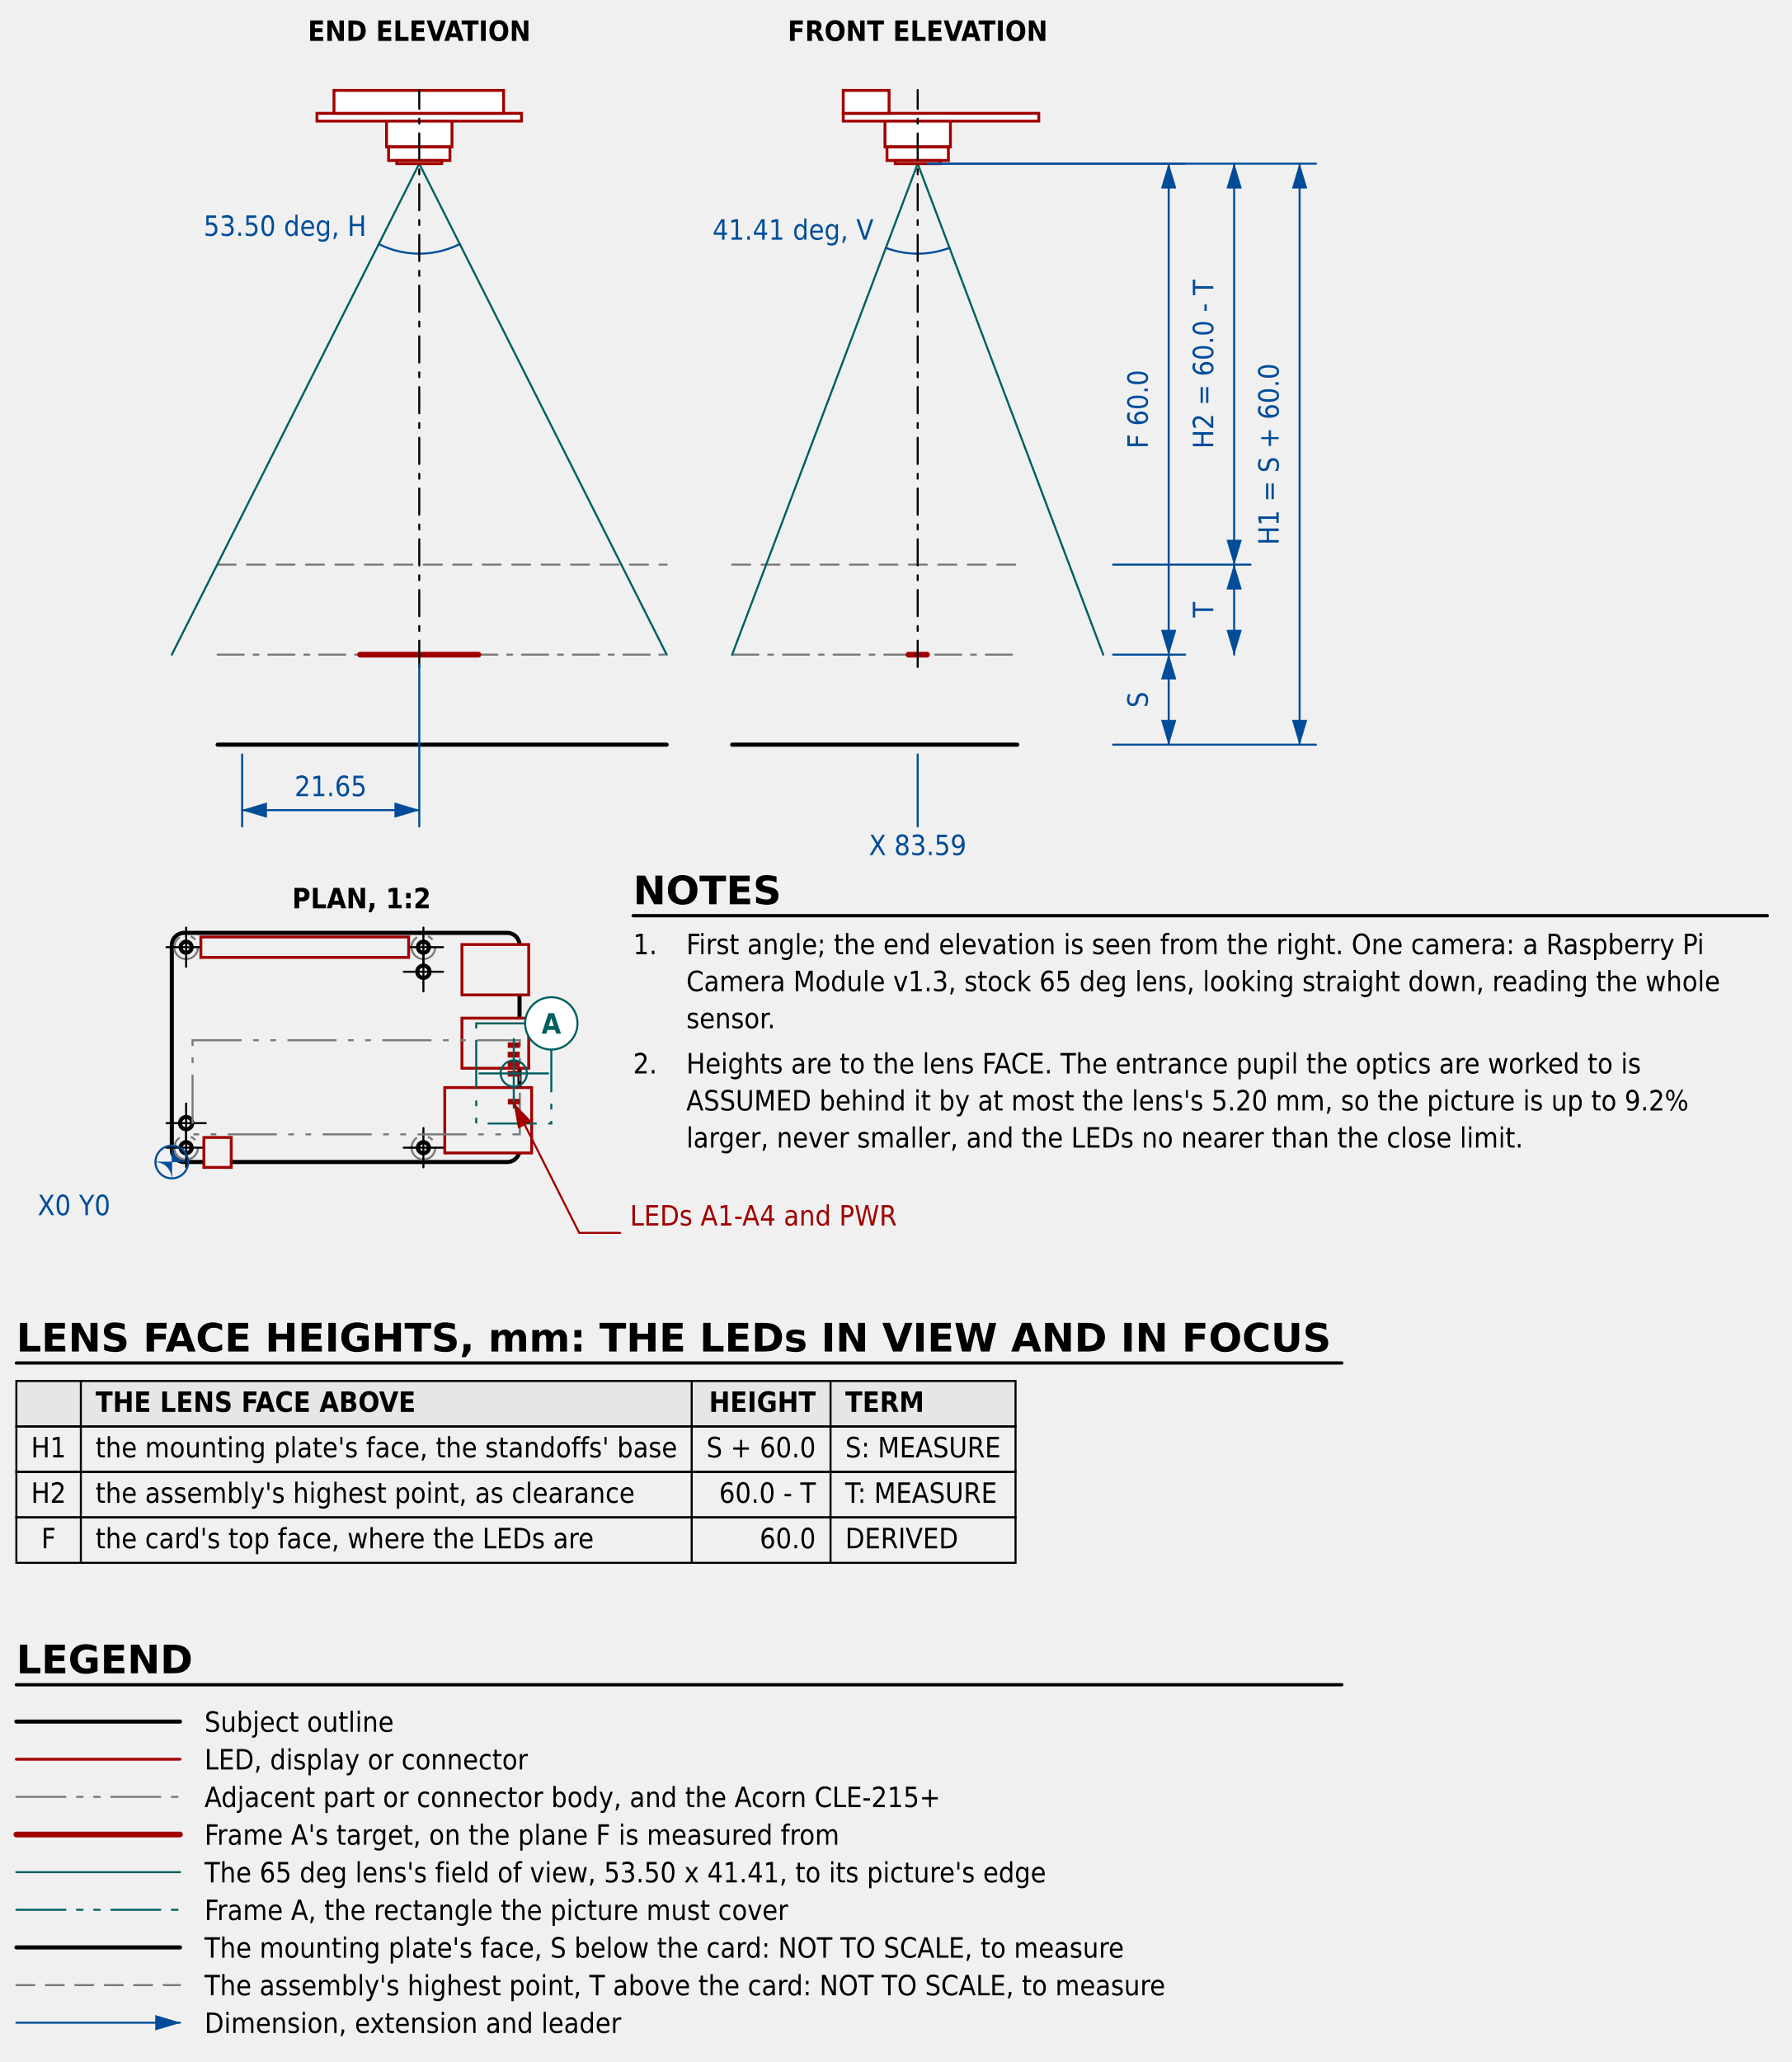
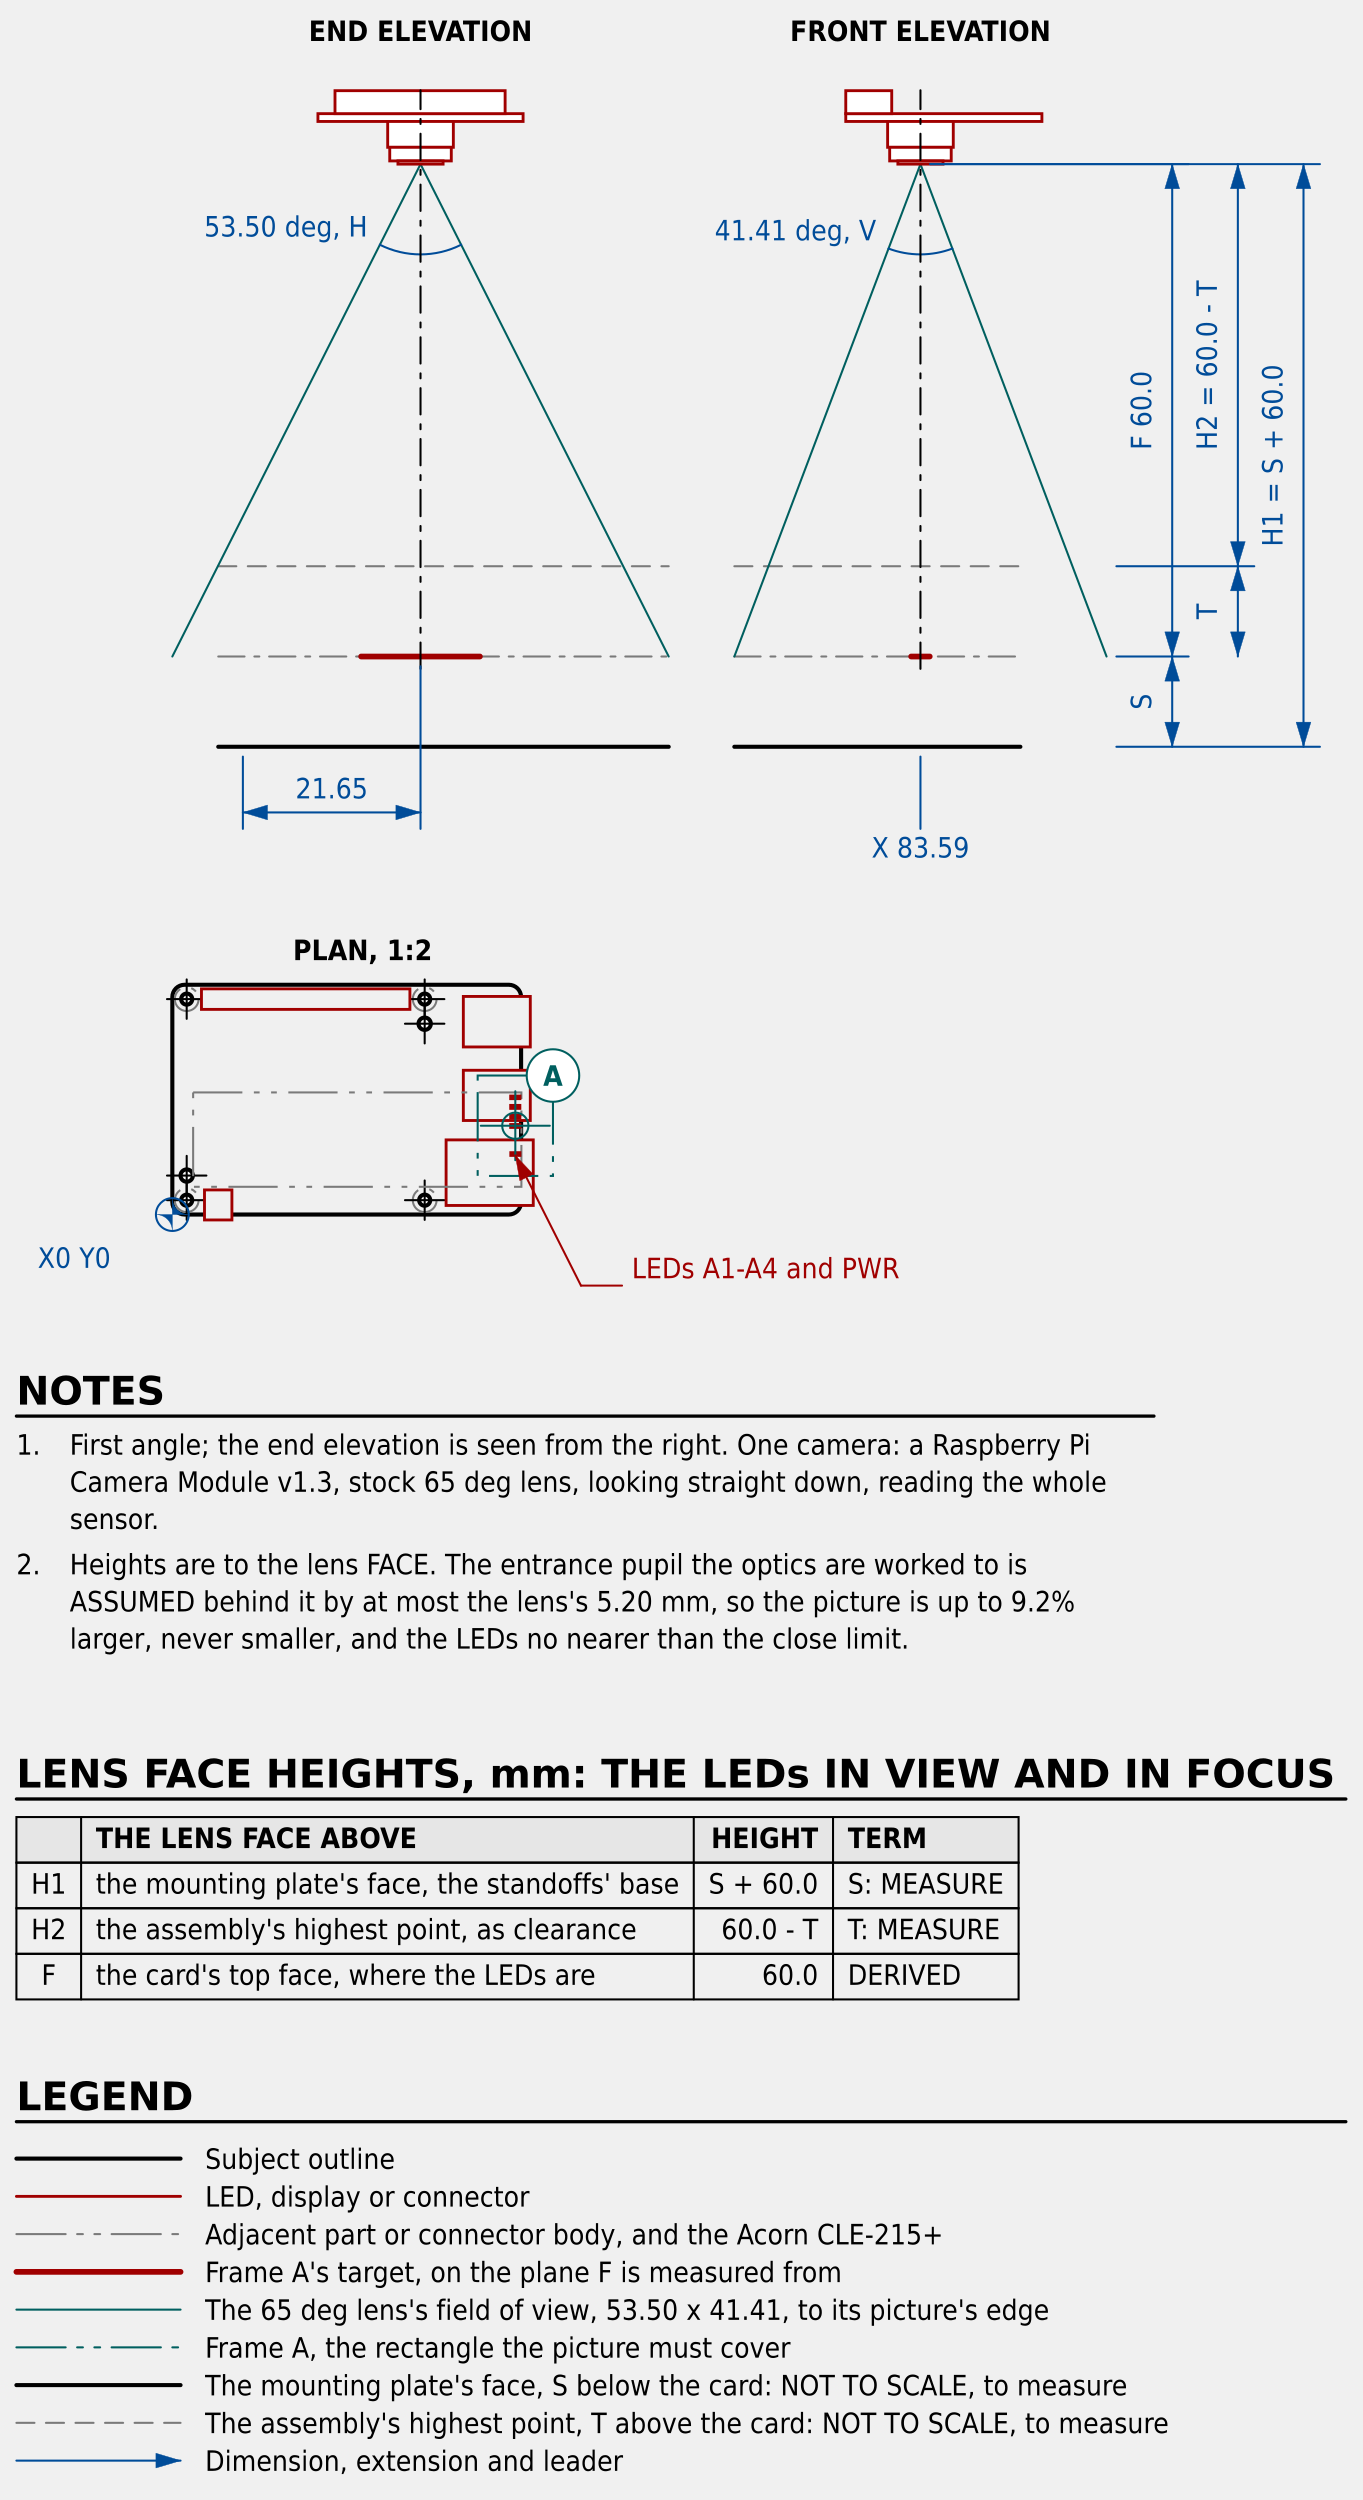
- <svg xmlns="http://www.w3.org/2000/svg" version="1.1" width="219mm" height="251.982mm" viewBox="0 0 219 251.982">
+ <svg xmlns="http://www.w3.org/2000/svg" version="1.1" width="166mm" height="304.642mm" viewBox="0 0 166 304.642">
  <g transform="translate(-19 -11)">
    <line x1="108.485" y1="91" x2="143.339" y2="91" stroke="#7a7a7a" stroke-width="0.25" stroke-linecap="round" stroke-dasharray="3.2,1.2,0.6,1.2" />
    <line x1="130.033" y1="91" x2="132.293" y2="91" stroke="#a00000" stroke-width="0.7" stroke-linecap="round" />
    <line x1="108.485" y1="102" x2="143.339" y2="102" stroke="#000000" stroke-width="0.5" stroke-linecap="round" />
    <line x1="108.485" y1="80" x2="143.339" y2="80" stroke="#7a7a7a" stroke-width="0.25" stroke-linecap="round" stroke-dasharray="2.2,1.4" />
    <line x1="131.163" y1="31" x2="108.485" y2="91" stroke="#005f5f" stroke-width="0.25" stroke-linecap="round" />
    <line x1="131.163" y1="31" x2="153.841" y2="91" stroke="#005f5f" stroke-width="0.25" stroke-linecap="round" />
    <rect x="122.063" y="24.85" width="23.9" height="0.95" fill="#ffffff" stroke="#a00000" stroke-width="0.35" />
    <rect x="127.163" y="25.8" width="8" height="3.15" fill="#ffffff" stroke="#a00000" stroke-width="0.35" />
    <rect x="127.413" y="28.95" width="7.5" height="1.66" fill="#ffffff" stroke="#a00000" stroke-width="0.35" />
    <rect x="128.413" y="30.61" width="5.5" height="0.39" fill="#ffffff" stroke="#a00000" stroke-width="0.35" />
    <rect x="122.063" y="22.05" width="5.6" height="2.8" fill="#ffffff" stroke="#a00000" stroke-width="0.35" />
    <path d="M 127.274 41.289 A 11 11 0 0 0 135.052 41.289" fill="none" stroke="#004c99" stroke-width="0.25" stroke-linejoin="round" stroke-linecap="round" />
    <text x="125.774" y="40.289" font-family="DejaVu Sans Condensed, DejaVu Sans, Liberation Sans, sans-serif" font-size="3.429" fill="#004c99" text-anchor="end">41.41 deg, V</text>
    <line x1="131.163" y1="92.5" x2="131.163" y2="22" stroke="#000000" stroke-width="0.25" stroke-linecap="round" stroke-dasharray="3.2,1.2,0.6,1.2" />
    <line x1="45.597" y1="91" x2="100.485" y2="91" stroke="#7a7a7a" stroke-width="0.25" stroke-linecap="round" stroke-dasharray="3.2,1.2,0.6,1.2" />
    <line x1="63.008" y1="91" x2="77.478" y2="91" stroke="#a00000" stroke-width="0.7" stroke-linecap="round" />
    <line x1="45.597" y1="102" x2="100.485" y2="102" stroke="#000000" stroke-width="0.5" stroke-linecap="round" />
    <line x1="45.597" y1="80" x2="100.485" y2="80" stroke="#7a7a7a" stroke-width="0.25" stroke-linecap="round" stroke-dasharray="2.2,1.4" />
    <line x1="70.243" y1="31" x2="40" y2="91" stroke="#005f5f" stroke-width="0.25" stroke-linecap="round" />
    <line x1="70.243" y1="31" x2="100.485" y2="91" stroke="#005f5f" stroke-width="0.25" stroke-linecap="round" />
    <rect x="57.742" y="24.85" width="25" height="0.95" fill="#ffffff" stroke="#a00000" stroke-width="0.35" />
    <rect x="66.243" y="25.8" width="8" height="3.15" fill="#ffffff" stroke="#a00000" stroke-width="0.35" />
    <rect x="66.493" y="28.95" width="7.5" height="1.66" fill="#ffffff" stroke="#a00000" stroke-width="0.35" />
    <rect x="67.493" y="30.61" width="5.5" height="0.39" fill="#ffffff" stroke="#a00000" stroke-width="0.35" />
    <rect x="59.822" y="22.05" width="20.73" height="2.8" fill="#ffffff" stroke="#a00000" stroke-width="0.35" />
    <path d="M 65.291 40.823 A 11 11 0 0 0 75.194 40.823" fill="none" stroke="#004c99" stroke-width="0.25" stroke-linejoin="round" stroke-linecap="round" />
    <text x="63.791" y="39.823" font-family="DejaVu Sans Condensed, DejaVu Sans, Liberation Sans, sans-serif" font-size="3.429" fill="#004c99" text-anchor="end">53.50 deg, H</text>
    <line x1="70.243" y1="92.5" x2="70.243" y2="22" stroke="#000000" stroke-width="0.25" stroke-linecap="round" stroke-dasharray="3.2,1.2,0.6,1.2" />
    <line x1="161.841" y1="102" x2="161.841" y2="91" stroke="#004c99" stroke-width="0.25" stroke-linecap="round" />
    <polygon points="161.841,102 162.741,99 160.941,99" fill="#004c99" stroke="#004c99" stroke-width="0.05" stroke-linejoin="round" />
    <polygon points="161.841,91 160.941,94 162.741,94" fill="#004c99" stroke="#004c99" stroke-width="0.05" stroke-linejoin="round" />
    <text x="159.286" y="96.5" font-family="DejaVu Sans Condensed, DejaVu Sans, Liberation Sans, sans-serif" font-size="3.429" fill="#004c99" text-anchor="middle" transform="rotate(-90 159.2865 96.5)">S</text>
    <line x1="155.041" y1="91" x2="163.841" y2="91" stroke="#004c99" stroke-width="0.25" stroke-linecap="round" />
    <line x1="132.363" y1="31" x2="163.841" y2="31" stroke="#004c99" stroke-width="0.25" stroke-linecap="round" />
    <line x1="161.841" y1="91" x2="161.841" y2="31" stroke="#004c99" stroke-width="0.25" stroke-linecap="round" />
    <polygon points="161.841,91 162.741,88 160.941,88" fill="#004c99" stroke="#004c99" stroke-width="0.05" stroke-linejoin="round" />
    <polygon points="161.841,31 160.941,34 162.741,34" fill="#004c99" stroke="#004c99" stroke-width="0.05" stroke-linejoin="round" />
    <text x="159.286" y="61" font-family="DejaVu Sans Condensed, DejaVu Sans, Liberation Sans, sans-serif" font-size="3.429" fill="#004c99" text-anchor="middle" transform="rotate(-90 159.2865 61)">F 60.0</text>
    <line x1="169.841" y1="91" x2="169.841" y2="80" stroke="#004c99" stroke-width="0.25" stroke-linecap="round" />
    <polygon points="169.841,91 170.741,88 168.941,88" fill="#004c99" stroke="#004c99" stroke-width="0.05" stroke-linejoin="round" />
    <polygon points="169.841,80 168.941,83 170.741,83" fill="#004c99" stroke="#004c99" stroke-width="0.05" stroke-linejoin="round" />
    <text x="167.286" y="85.5" font-family="DejaVu Sans Condensed, DejaVu Sans, Liberation Sans, sans-serif" font-size="3.429" fill="#004c99" text-anchor="middle" transform="rotate(-90 167.2865 85.5)">T</text>
    <line x1="169.841" y1="80" x2="169.841" y2="31" stroke="#004c99" stroke-width="0.25" stroke-linecap="round" />
    <polygon points="169.841,80 170.741,77 168.941,77" fill="#004c99" stroke="#004c99" stroke-width="0.05" stroke-linejoin="round" />
    <polygon points="169.841,31 168.941,34 170.741,34" fill="#004c99" stroke="#004c99" stroke-width="0.05" stroke-linejoin="round" />
    <text x="167.286" y="55.5" font-family="DejaVu Sans Condensed, DejaVu Sans, Liberation Sans, sans-serif" font-size="3.429" fill="#004c99" text-anchor="middle" transform="rotate(-90 167.2865 55.5)">H2 = 60.0 - T</text>
    <line x1="155.041" y1="80" x2="171.841" y2="80" stroke="#004c99" stroke-width="0.25" stroke-linecap="round" />
    <line x1="155.041" y1="102" x2="179.841" y2="102" stroke="#004c99" stroke-width="0.25" stroke-linecap="round" />
    <line x1="132.363" y1="31" x2="179.841" y2="31" stroke="#004c99" stroke-width="0.25" stroke-linecap="round" />
    <line x1="177.841" y1="102" x2="177.841" y2="31" stroke="#004c99" stroke-width="0.25" stroke-linecap="round" />
    <polygon points="177.841,102 178.741,99 176.941,99" fill="#004c99" stroke="#004c99" stroke-width="0.05" stroke-linejoin="round" />
    <polygon points="177.841,31 176.941,34 178.741,34" fill="#004c99" stroke="#004c99" stroke-width="0.05" stroke-linejoin="round" />
    <text x="175.286" y="66.5" font-family="DejaVu Sans Condensed, DejaVu Sans, Liberation Sans, sans-serif" font-size="3.429" fill="#004c99" text-anchor="middle" transform="rotate(-90 175.2865 66.5)">H1 = S + 60.0</text>
    <line x1="131.163" y1="103.2" x2="131.163" y2="112" stroke="#004c99" stroke-width="0.25" stroke-linecap="round" />
    <text x="131.163" y="115.5" font-family="DejaVu Sans Condensed, DejaVu Sans, Liberation Sans, sans-serif" font-size="3.429" fill="#004c99" text-anchor="middle">X 83.59</text>
    <line x1="48.597" y1="103.2" x2="48.597" y2="112" stroke="#004c99" stroke-width="0.25" stroke-linecap="round" />
    <line x1="70.243" y1="92.2" x2="70.243" y2="112" stroke="#004c99" stroke-width="0.25" stroke-linecap="round" />
    <line x1="48.597" y1="110" x2="70.243" y2="110" stroke="#004c99" stroke-width="0.25" stroke-linecap="round" />
    <polygon points="48.597,110 51.597,110.9 51.597,109.1" fill="#004c99" stroke="#004c99" stroke-width="0.05" stroke-linejoin="round" />
    <polygon points="70.243,110 67.243,109.1 67.243,110.9" fill="#004c99" stroke="#004c99" stroke-width="0.05" stroke-linejoin="round" />
    <text x="59.42" y="108.291" font-family="DejaVu Sans Condensed, DejaVu Sans, Liberation Sans, sans-serif" font-size="3.429" fill="#004c99" text-anchor="middle">21.65</text>
+     <text x="70.243" y="16" font-family="DejaVu Sans Condensed, DejaVu Sans, Liberation Sans, sans-serif" font-size="3.429" fill="#000000" text-anchor="middle" font-weight="bold">END ELEVATION</text>
+     <text x="131.163" y="16" font-family="DejaVu Sans Condensed, DejaVu Sans, Liberation Sans, sans-serif" font-size="3.429" fill="#000000" text-anchor="middle" font-weight="bold">FRONT ELEVATION</text>
+   </g>
+   <g transform="translate(-19 -5)">
    <path d="M 41.5 153 L 81 153 A 1.5 1.5 0 0 0 82.5 151.5 L 82.5 126.5 A 1.5 1.5 0 0 0 81 125 L 41.5 125 A 1.5 1.5 0 0 0 40 126.5 L 40 151.5 A 1.5 1.5 0 0 0 41.5 153 L 81 153 Z" fill="none" stroke="#000000" stroke-width="0.5" stroke-linejoin="round" stroke-linecap="round" />
    <circle cx="41.75" cy="151.25" r="1.45" fill="none" stroke="#7a7a7a" stroke-width="0.25" stroke-dasharray="6.0,1.4,0.7,1.4,0.7,1.4" />
    <circle cx="41.75" cy="151.25" r="0.675" fill="#ffffff" stroke="#000000" stroke-width="0.5" />
    <line x1="39.35" y1="151.25" x2="44.15" y2="151.25" stroke="#000000" stroke-width="0.25" stroke-linecap="round" />
    <line x1="41.75" y1="153.65" x2="41.75" y2="148.85" stroke="#000000" stroke-width="0.25" stroke-linecap="round" />
    <circle cx="70.75" cy="151.25" r="1.45" fill="none" stroke="#7a7a7a" stroke-width="0.25" stroke-dasharray="6.0,1.4,0.7,1.4,0.7,1.4" />
    <circle cx="70.75" cy="151.25" r="0.675" fill="#ffffff" stroke="#000000" stroke-width="0.5" />
    <line x1="68.35" y1="151.25" x2="73.15" y2="151.25" stroke="#000000" stroke-width="0.25" stroke-linecap="round" />
    <line x1="70.75" y1="153.65" x2="70.75" y2="148.85" stroke="#000000" stroke-width="0.25" stroke-linecap="round" />
    <circle cx="41.75" cy="126.75" r="1.45" fill="none" stroke="#7a7a7a" stroke-width="0.25" stroke-dasharray="6.0,1.4,0.7,1.4,0.7,1.4" />
    <circle cx="41.75" cy="126.75" r="0.675" fill="#ffffff" stroke="#000000" stroke-width="0.5" />
    <line x1="39.35" y1="126.75" x2="44.15" y2="126.75" stroke="#000000" stroke-width="0.25" stroke-linecap="round" />
    <line x1="41.75" y1="129.15" x2="41.75" y2="124.35" stroke="#000000" stroke-width="0.25" stroke-linecap="round" />
    <circle cx="70.75" cy="126.75" r="1.45" fill="none" stroke="#7a7a7a" stroke-width="0.25" stroke-dasharray="6.0,1.4,0.7,1.4,0.7,1.4" />
    <circle cx="70.75" cy="126.75" r="0.675" fill="#ffffff" stroke="#000000" stroke-width="0.5" />
    <line x1="68.35" y1="126.75" x2="73.15" y2="126.75" stroke="#000000" stroke-width="0.25" stroke-linecap="round" />
    <line x1="70.75" y1="129.15" x2="70.75" y2="124.35" stroke="#000000" stroke-width="0.25" stroke-linecap="round" />
    <circle cx="41.75" cy="148.251" r="0.75" fill="#ffffff" stroke="#000000" stroke-width="0.5" />
    <line x1="39.35" y1="148.251" x2="44.15" y2="148.251" stroke="#000000" stroke-width="0.25" stroke-linecap="round" />
    <line x1="41.75" y1="150.651" x2="41.75" y2="145.851" stroke="#000000" stroke-width="0.25" stroke-linecap="round" />
    <circle cx="70.75" cy="129.748" r="0.75" fill="#ffffff" stroke="#000000" stroke-width="0.5" />
    <line x1="68.35" y1="129.748" x2="73.15" y2="129.748" stroke="#000000" stroke-width="0.25" stroke-linecap="round" />
    <line x1="70.75" y1="132.148" x2="70.75" y2="127.348" stroke="#000000" stroke-width="0.25" stroke-linecap="round" />
    <rect x="43.55" y="125.5" width="25.4" height="2.5" fill="#f0f0f0" stroke="#a00000" stroke-width="0.35" />
    <rect x="43.919" y="150" width="3.341" height="3.66" fill="#f0f0f0" stroke="#a00000" stroke-width="0.35" />
    <rect x="73.36" y="143.904" width="10.62" height="7.99" fill="#f0f0f0" stroke="#a00000" stroke-width="0.35" />
    <rect x="75.46" y="126.423" width="8.16" height="6.156" fill="#f0f0f0" stroke="#a00000" stroke-width="0.35" />
    <rect x="75.46" y="135.42" width="8.16" height="6.12" fill="#f0f0f0" stroke="#a00000" stroke-width="0.35" />
    <rect x="42.535" y="138.12" width="40" height="11.5" fill="none" stroke="#7a7a7a" stroke-width="0.25" stroke-dasharray="6.0,1.4,0.7,1.4,0.7,1.4" />
    <rect x="81.23" y="138.56" width="1.13" height="0.32" fill="#f0f0f0" stroke="#a00000" stroke-width="0.35" />
    <rect x="81.23" y="138.56" width="1.13" height="0.32" fill="#a00000" stroke="#a00000" stroke-width="0.05" />
    <rect x="81.23" y="139.7" width="1.12" height="0.365" fill="#f0f0f0" stroke="#a00000" stroke-width="0.35" />
    <rect x="81.23" y="139.7" width="1.12" height="0.365" fill="#a00000" stroke="#a00000" stroke-width="0.05" />
    <rect x="81.23" y="140.86" width="1.12" height="0.345" fill="#f0f0f0" stroke="#a00000" stroke-width="0.35" />
    <rect x="81.23" y="140.86" width="1.12" height="0.345" fill="#a00000" stroke="#a00000" stroke-width="0.05" />
    <rect x="81.23" y="142.03" width="1.12" height="0.355" fill="#f0f0f0" stroke="#a00000" stroke-width="0.35" />
    <rect x="81.23" y="142.03" width="1.12" height="0.355" fill="#a00000" stroke="#a00000" stroke-width="0.05" />
    <rect x="81.245" y="145.46" width="1.11" height="0.335" fill="#f0f0f0" stroke="#a00000" stroke-width="0.35" />
    <rect x="81.245" y="145.46" width="1.11" height="0.335" fill="#a00000" stroke="#a00000" stroke-width="0.05" />
    <rect x="77.207" y="136.06" width="9.176" height="12.235" fill="none" stroke="#005f5f" stroke-width="0.25" stroke-dasharray="6.0,1.4,0.7,1.4,0.7,1.4" />
    <circle cx="81.795" cy="142.178" r="1.6" fill="none" stroke="#005f5f" stroke-width="0.25" />
    <line x1="77.595" y1="142.178" x2="85.995" y2="142.178" stroke="#005f5f" stroke-width="0.25" stroke-linecap="round" />
    <line x1="81.795" y1="146.377" x2="81.795" y2="137.977" stroke="#005f5f" stroke-width="0.25" stroke-linecap="round" />
    <circle cx="86.383" cy="136.06" r="3.2" fill="#ffffff" stroke="#005f5f" stroke-width="0.25" />
    <text x="86.383" y="137.31" font-family="DejaVu Sans Condensed, DejaVu Sans, Liberation Sans, sans-serif" font-size="3.429" fill="#005f5f" text-anchor="middle" font-weight="bold">A</text>
    <polygon points="81.795,145.795 82.342,148.879 83.949,148.069" fill="#a00000" stroke="#a00000" stroke-width="0.05" stroke-linejoin="round" />
    <line x1="81.795" y1="145.795" x2="89.795" y2="161.66" stroke="#a00000" stroke-width="0.25" stroke-linecap="round" />
    <line x1="89.795" y1="161.66" x2="94.795" y2="161.66" stroke="#a00000" stroke-width="0.25" stroke-linecap="round" />
    <text x="95.995" y="160.76" font-family="DejaVu Sans Condensed, DejaVu Sans, Liberation Sans, sans-serif" font-size="3.429" fill="#a00000" text-anchor="start">LEDs A1-A4 and PWR</text>
    <circle cx="40" cy="153" r="2" fill="none" stroke="#004c99" stroke-width="0.25" />
    <path d="M 40.0 153.0 L 42.0 153.0 A 2.0 2.0 0 0 1 40.0 151.0 Z" fill="#004c99" stroke="#004c99" stroke-width="0.05" stroke-linejoin="round" stroke-linecap="round" />
    <path d="M 40.0 153.0 L 38.0 153.0 A 2.0 2.0 0 0 1 40.0 155.0 Z" fill="#004c99" stroke="#004c99" stroke-width="0.05" stroke-linejoin="round" stroke-linecap="round" />
    <text x="28.049" y="159.5" font-family="DejaVu Sans Condensed, DejaVu Sans, Liberation Sans, sans-serif" font-size="3.429" fill="#004c99" text-anchor="middle">X0 Y0</text>
-     <text x="70.243" y="16" font-family="DejaVu Sans Condensed, DejaVu Sans, Liberation Sans, sans-serif" font-size="3.429" fill="#000000" text-anchor="middle" font-weight="bold">END ELEVATION</text>
-     <text x="131.163" y="16" font-family="DejaVu Sans Condensed, DejaVu Sans, Liberation Sans, sans-serif" font-size="3.429" fill="#000000" text-anchor="middle" font-weight="bold">FRONT ELEVATION</text>
    <text x="63.192" y="122" font-family="DejaVu Sans Condensed, DejaVu Sans, Liberation Sans, sans-serif" font-size="3.429" fill="#000000" text-anchor="middle" font-weight="bold">PLAN, 1:2</text>
+   </g>
+   <g transform="translate(-94.3831 49.66)">
    <text x="96.383" y="121.5" font-family="DejaVu Sans, Liberation Sans, sans-serif" font-size="4.801" fill="#000000" text-anchor="start" font-weight="bold">NOTES</text>
    <line x1="96.383" y1="122.9" x2="235" y2="122.9" stroke="#000000" stroke-width="0.4" stroke-linecap="round" />
    <text x="96.383" y="127.6" font-family="DejaVu Sans Condensed, DejaVu Sans, Liberation Sans, sans-serif" font-size="3.429" fill="#000000" text-anchor="start">1.</text>
    <text x="102.888" y="127.6" font-family="DejaVu Sans Condensed, DejaVu Sans, Liberation Sans, sans-serif" font-size="3.429" fill="#000000" text-anchor="start">First angle; the end elevation is seen from the right. One camera: a Raspberry Pi</text>
    <text x="102.888" y="132.127" font-family="DejaVu Sans Condensed, DejaVu Sans, Liberation Sans, sans-serif" font-size="3.429" fill="#000000" text-anchor="start">Camera Module v1.3, stock 65 deg lens, looking straight down, reading the whole</text>
    <text x="102.888" y="136.654" font-family="DejaVu Sans Condensed, DejaVu Sans, Liberation Sans, sans-serif" font-size="3.429" fill="#000000" text-anchor="start">sensor.</text>
    <text x="96.383" y="142.18" font-family="DejaVu Sans Condensed, DejaVu Sans, Liberation Sans, sans-serif" font-size="3.429" fill="#000000" text-anchor="start">2.</text>
    <text x="102.888" y="142.18" font-family="DejaVu Sans Condensed, DejaVu Sans, Liberation Sans, sans-serif" font-size="3.429" fill="#000000" text-anchor="start">Heights are to the lens FACE. The entrance pupil the optics are worked to is</text>
    <text x="102.888" y="146.707" font-family="DejaVu Sans Condensed, DejaVu Sans, Liberation Sans, sans-serif" font-size="3.429" fill="#000000" text-anchor="start">ASSUMED behind it by at most the lens's 5.20 mm, so the picture is up to 9.2%</text>
    <text x="102.888" y="151.234" font-family="DejaVu Sans Condensed, DejaVu Sans, Liberation Sans, sans-serif" font-size="3.429" fill="#000000" text-anchor="start">larger, never smaller, and the LEDs no nearer than the close limit.</text>
  </g>
-   <g transform="translate(-241 146.66)">
+   <g transform="translate(-241 199.32)">
    <text x="243" y="18.5" font-family="DejaVu Sans, Liberation Sans, sans-serif" font-size="4.801" fill="#000000" text-anchor="start" font-weight="bold">LENS FACE HEIGHTS, mm: THE LEDs IN VIEW AND IN FOCUS</text>
    <line x1="243" y1="19.9" x2="405" y2="19.9" stroke="#000000" stroke-width="0.4" stroke-linecap="round" />
    <rect x="243" y="22.1" width="122.122" height="5.556" fill="#e6e6e6" stroke="#000000" stroke-width="0.25" />
    <text x="252.684" y="25.878" font-family="DejaVu Sans Condensed, DejaVu Sans, Liberation Sans, sans-serif" font-size="3.429" fill="#000000" text-anchor="start" font-weight="bold">THE LENS FACE ABOVE</text>
    <text x="340.711" y="25.878" font-family="DejaVu Sans Condensed, DejaVu Sans, Liberation Sans, sans-serif" font-size="3.429" fill="#000000" text-anchor="end" font-weight="bold">HEIGHT</text>
    <text x="344.311" y="25.878" font-family="DejaVu Sans Condensed, DejaVu Sans, Liberation Sans, sans-serif" font-size="3.429" fill="#000000" text-anchor="start" font-weight="bold">TERM</text>
    <rect x="243" y="27.656" width="122.122" height="5.556" fill="none" stroke="#000000" stroke-width="0.25" />
    <text x="246.942" y="31.433" font-family="DejaVu Sans Condensed, DejaVu Sans, Liberation Sans, sans-serif" font-size="3.429" fill="#000000" text-anchor="middle">H1</text>
    <text x="252.684" y="31.433" font-family="DejaVu Sans Condensed, DejaVu Sans, Liberation Sans, sans-serif" font-size="3.429" fill="#000000" text-anchor="start">the mounting plate's face, the standoffs' base</text>
    <text x="340.711" y="31.433" font-family="DejaVu Sans Condensed, DejaVu Sans, Liberation Sans, sans-serif" font-size="3.429" fill="#000000" text-anchor="end">S + 60.0</text>
    <text x="344.311" y="31.433" font-family="DejaVu Sans Condensed, DejaVu Sans, Liberation Sans, sans-serif" font-size="3.429" fill="#000000" text-anchor="start">S: MEASURE</text>
    <rect x="243" y="33.211" width="122.122" height="5.556" fill="none" stroke="#000000" stroke-width="0.25" />
    <text x="246.942" y="36.989" font-family="DejaVu Sans Condensed, DejaVu Sans, Liberation Sans, sans-serif" font-size="3.429" fill="#000000" text-anchor="middle">H2</text>
    <text x="252.684" y="36.989" font-family="DejaVu Sans Condensed, DejaVu Sans, Liberation Sans, sans-serif" font-size="3.429" fill="#000000" text-anchor="start">the assembly's highest point, as clearance</text>
    <text x="340.711" y="36.989" font-family="DejaVu Sans Condensed, DejaVu Sans, Liberation Sans, sans-serif" font-size="3.429" fill="#000000" text-anchor="end">60.0 - T</text>
    <text x="344.311" y="36.989" font-family="DejaVu Sans Condensed, DejaVu Sans, Liberation Sans, sans-serif" font-size="3.429" fill="#000000" text-anchor="start">T: MEASURE</text>
    <rect x="243" y="38.767" width="122.122" height="5.556" fill="none" stroke="#000000" stroke-width="0.25" />
    <text x="246.942" y="42.544" font-family="DejaVu Sans Condensed, DejaVu Sans, Liberation Sans, sans-serif" font-size="3.429" fill="#000000" text-anchor="middle">F</text>
    <text x="252.684" y="42.544" font-family="DejaVu Sans Condensed, DejaVu Sans, Liberation Sans, sans-serif" font-size="3.429" fill="#000000" text-anchor="start">the card's top face, where the LEDs are</text>
    <text x="340.711" y="42.544" font-family="DejaVu Sans Condensed, DejaVu Sans, Liberation Sans, sans-serif" font-size="3.429" fill="#000000" text-anchor="end">60.0</text>
    <text x="344.311" y="42.544" font-family="DejaVu Sans Condensed, DejaVu Sans, Liberation Sans, sans-serif" font-size="3.429" fill="#000000" text-anchor="start">DERIVED</text>
    <line x1="250.883" y1="22.1" x2="250.883" y2="44.322" stroke="#000000" stroke-width="0.25" stroke-linecap="round" />
    <line x1="325.54" y1="22.1" x2="325.54" y2="44.322" stroke="#000000" stroke-width="0.25" stroke-linecap="round" />
    <line x1="342.511" y1="22.1" x2="342.511" y2="44.322" stroke="#000000" stroke-width="0.25" stroke-linecap="round" />
  </g>
-   <g transform="translate(-241 115.3378)">
+   <g transform="translate(-241 167.9978)">
    <text x="243" y="89.144" font-family="DejaVu Sans, Liberation Sans, sans-serif" font-size="4.801" fill="#000000" text-anchor="start" font-weight="bold">LEGEND</text>
    <line x1="243" y1="90.544" x2="405" y2="90.544" stroke="#000000" stroke-width="0.4" stroke-linecap="round" />
    <line x1="243" y1="95.044" x2="263" y2="95.044" stroke="#000000" stroke-width="0.5" stroke-linecap="round" />
    <text x="266" y="96.294" font-family="DejaVu Sans Condensed, DejaVu Sans, Liberation Sans, sans-serif" font-size="3.429" fill="#000000" text-anchor="start">Subject outline</text>
    <line x1="243" y1="99.644" x2="263" y2="99.644" stroke="#a00000" stroke-width="0.35" stroke-linecap="round" />
    <text x="266" y="100.894" font-family="DejaVu Sans Condensed, DejaVu Sans, Liberation Sans, sans-serif" font-size="3.429" fill="#000000" text-anchor="start">LED, display or connector</text>
    <line x1="243" y1="104.244" x2="263" y2="104.244" stroke="#7a7a7a" stroke-width="0.25" stroke-linecap="round" stroke-dasharray="6.0,1.4,0.7,1.4,0.7,1.4" />
    <text x="266" y="105.494" font-family="DejaVu Sans Condensed, DejaVu Sans, Liberation Sans, sans-serif" font-size="3.429" fill="#000000" text-anchor="start">Adjacent part or connector body, and the Acorn CLE-215+</text>
    <line x1="243" y1="108.844" x2="263" y2="108.844" stroke="#a00000" stroke-width="0.7" stroke-linecap="round" />
    <text x="266" y="110.094" font-family="DejaVu Sans Condensed, DejaVu Sans, Liberation Sans, sans-serif" font-size="3.429" fill="#000000" text-anchor="start">Frame A's target, on the plane F is measured from</text>
    <line x1="243" y1="113.444" x2="263" y2="113.444" stroke="#005f5f" stroke-width="0.25" stroke-linecap="round" />
    <text x="266" y="114.694" font-family="DejaVu Sans Condensed, DejaVu Sans, Liberation Sans, sans-serif" font-size="3.429" fill="#000000" text-anchor="start">The 65 deg lens's field of view, 53.50 x 41.41, to its picture's edge</text>
    <line x1="243" y1="118.044" x2="263" y2="118.044" stroke="#005f5f" stroke-width="0.25" stroke-linecap="round" stroke-dasharray="6.0,1.4,0.7,1.4,0.7,1.4" />
    <text x="266" y="119.294" font-family="DejaVu Sans Condensed, DejaVu Sans, Liberation Sans, sans-serif" font-size="3.429" fill="#000000" text-anchor="start">Frame A, the rectangle the picture must cover</text>
    <line x1="243" y1="122.644" x2="263" y2="122.644" stroke="#000000" stroke-width="0.5" stroke-linecap="round" />
    <text x="266" y="123.894" font-family="DejaVu Sans Condensed, DejaVu Sans, Liberation Sans, sans-serif" font-size="3.429" fill="#000000" text-anchor="start">The mounting plate's face, S below the card: NOT TO SCALE, to measure</text>
    <line x1="243" y1="127.244" x2="263" y2="127.244" stroke="#7a7a7a" stroke-width="0.25" stroke-linecap="round" stroke-dasharray="2.2,1.4" />
    <text x="266" y="128.494" font-family="DejaVu Sans Condensed, DejaVu Sans, Liberation Sans, sans-serif" font-size="3.429" fill="#000000" text-anchor="start">The assembly's highest point, T above the card: NOT TO SCALE, to measure</text>
    <line x1="243" y1="131.844" x2="263" y2="131.844" stroke="#004c99" stroke-width="0.25" stroke-linecap="round" />
    <polygon points="263,131.844 260,130.944 260,132.744" fill="#004c99" stroke="#004c99" stroke-width="0.05" stroke-linejoin="round" />
    <text x="266" y="133.094" font-family="DejaVu Sans Condensed, DejaVu Sans, Liberation Sans, sans-serif" font-size="3.429" fill="#000000" text-anchor="start">Dimension, extension and leader</text>
  </g>
</svg>
